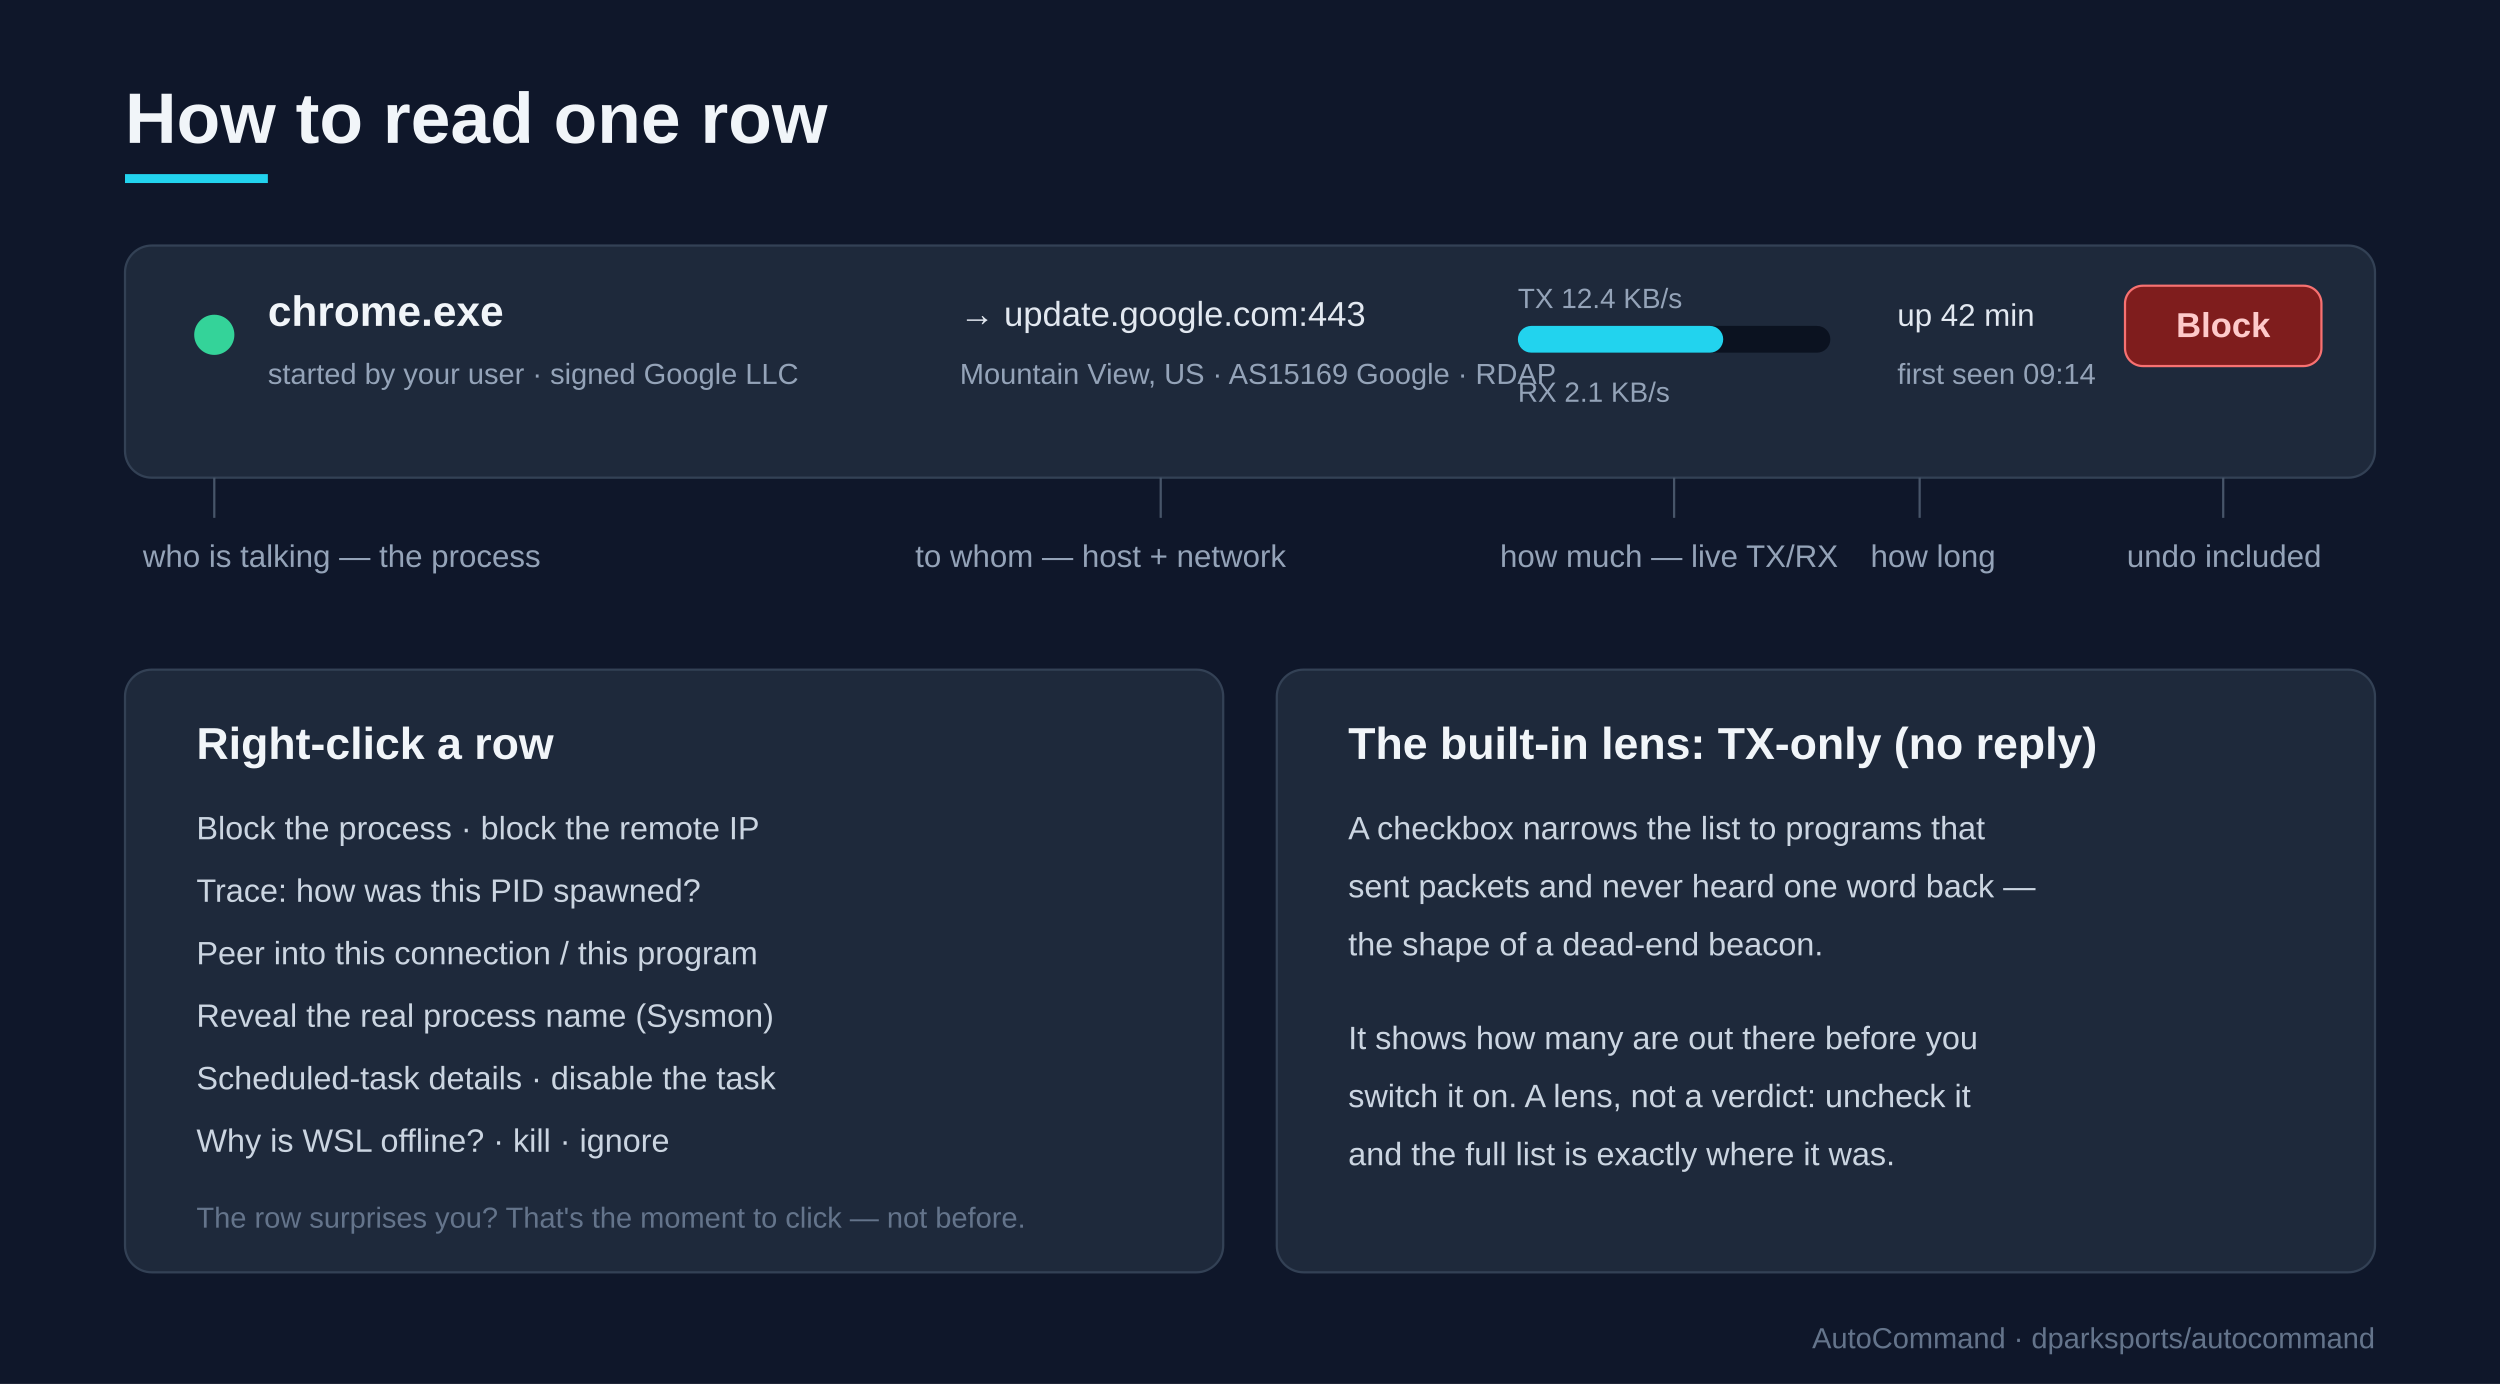
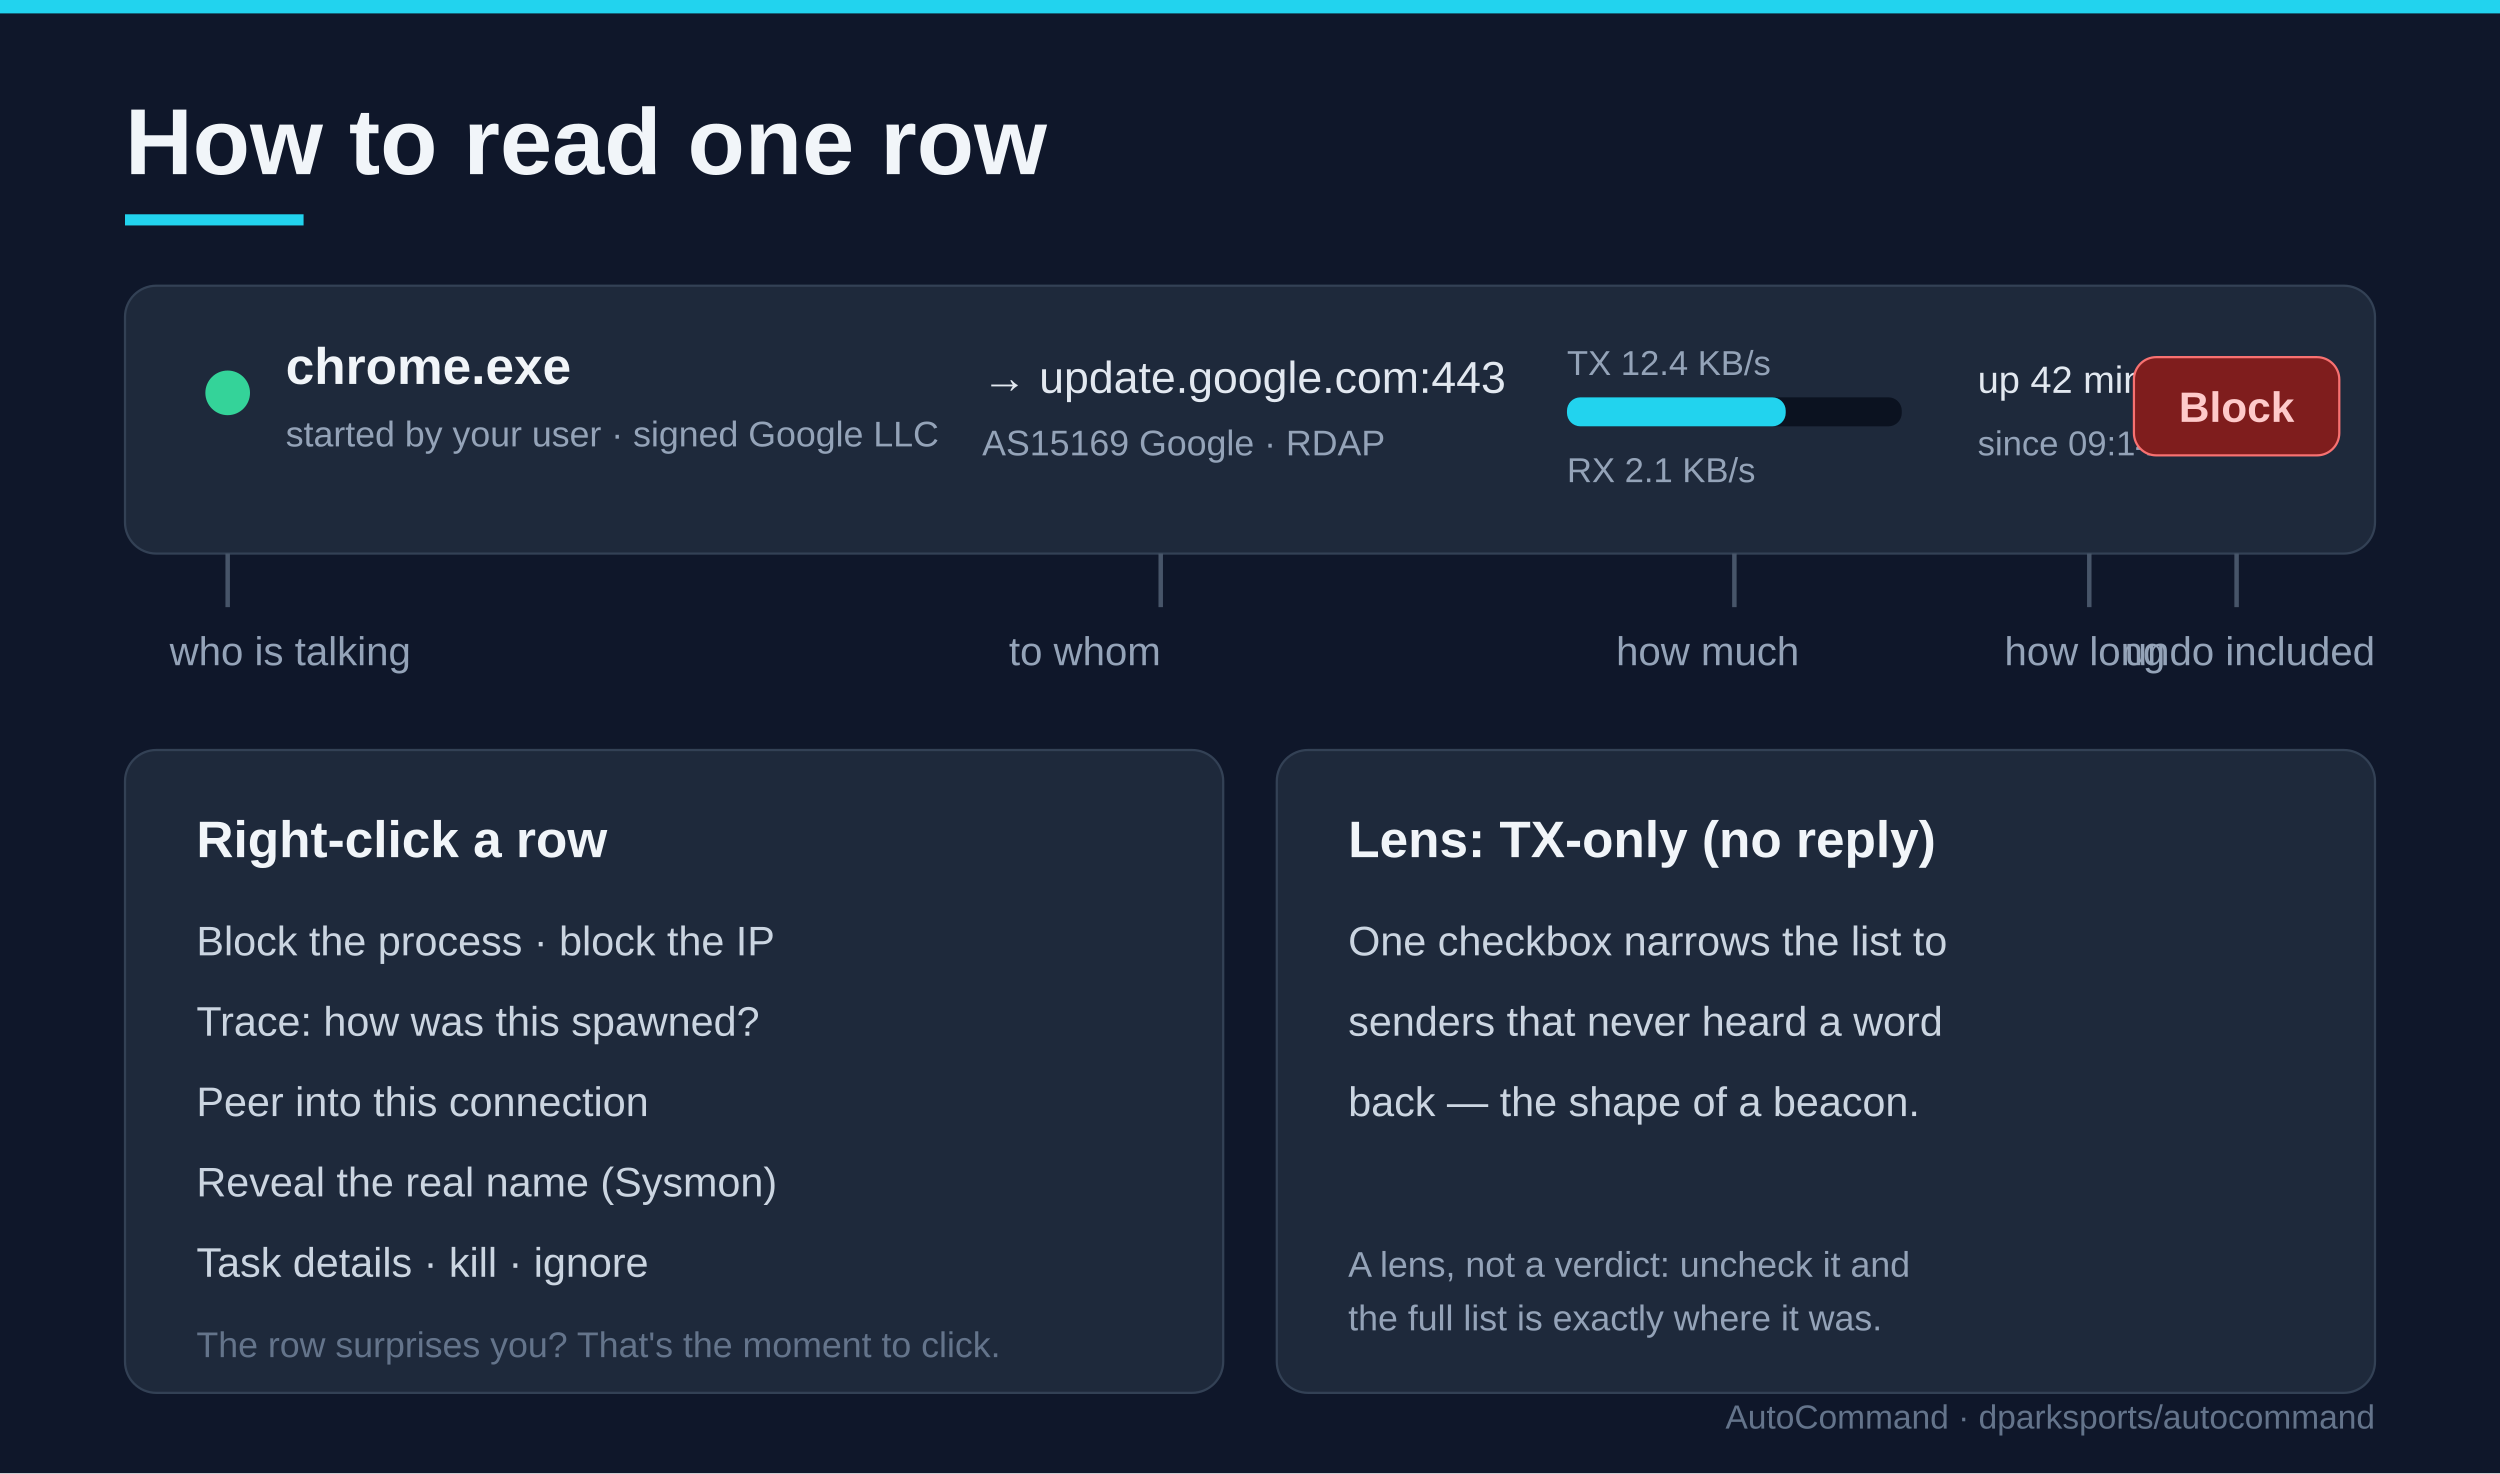
- <svg xmlns="http://www.w3.org/2000/svg" width="1120" height="620" viewBox="0 0 1120 620" role="img" aria-label="How to read one connection row, the right-click menu, and the TX-only lens">
-   <rect width="1120" height="620" fill="#0f172a" />
+ <svg xmlns="http://www.w3.org/2000/svg" width="1120" height="660" viewBox="0 0 1120 660" role="img" aria-label="How to read one connection row: who, to whom, how much, how long, and a Block button with undo">
+   <rect width="1120" height="660" fill="#0f172a" />
+   <rect width="1120" height="6" fill="#22d3ee" />
  <g font-family="Segoe UI, Arial, sans-serif">
-     <text x="56" y="64" font-size="32" font-weight="700" fill="#f1f5f9">How to read one row</text>
-     <rect x="56" y="78" width="64" height="4" fill="#22d3ee" />
-     <rect x="56" y="110" width="1008" height="104" rx="12" fill="#1e293b" stroke="#334155" />
-     <circle cx="96" cy="150" r="9" fill="#34d399" />
-     <text x="120" y="146" font-size="19" font-weight="600" fill="#f1f5f9">chrome.exe</text>
-     <text x="120" y="172" font-size="13" fill="#94a3b8">started by your user · signed Google LLC</text>
-     <text x="430" y="146" font-size="15.5" fill="#e2e8f0">→ update.google.com:443</text>
-     <text x="430" y="172" font-size="13" fill="#94a3b8">Mountain View, US · AS15169 Google · RDAP</text>
-     <text x="680" y="138" font-size="12.5" fill="#94a3b8">TX 12.4 KB/s</text>
-     <rect x="680" y="146" width="140" height="12" rx="6" fill="#0b1220" />
-     <rect x="680" y="146" width="92" height="12" rx="6" fill="#22d3ee" />
-     <text x="680" y="180" font-size="12.5" fill="#94a3b8">RX 2.1 KB/s</text>
-     <text x="850" y="146" font-size="14" fill="#e2e8f0">up 42 min</text>
-     <text x="850" y="172" font-size="13" fill="#94a3b8">first seen 09:14</text>
-     <rect x="952" y="128" width="88" height="36" rx="8" fill="#7f1d1d" stroke="#f87171" />
-     <text x="996" y="151" font-size="15.5" font-weight="600" fill="#fecaca" text-anchor="middle">Block</text>
-     <g stroke="#475569">
-       <line x1="96" y1="214" x2="96" y2="232" />
-       <line x1="520" y1="214" x2="520" y2="232" />
-       <line x1="750" y1="214" x2="750" y2="232" />
-       <line x1="860" y1="214" x2="860" y2="232" />
-       <line x1="996" y1="214" x2="996" y2="232" />
+     <text x="56" y="78" font-size="42" font-weight="700" fill="#f1f5f9">How to read one row</text>
+     <rect x="56" y="96" width="80" height="5" fill="#22d3ee" />
+     <rect x="56" y="128" width="1008" height="120" rx="14" fill="#1e293b" stroke="#334155" />
+     <circle cx="102" cy="176" r="10" fill="#34d399" />
+     <text x="128" y="172" font-size="23" font-weight="600" fill="#f1f5f9">chrome.exe</text>
+     <text x="128" y="200" font-size="16" fill="#94a3b8">started by your user · signed Google LLC</text>
+     <text x="440" y="176" font-size="20" fill="#e2e8f0">→ update.google.com:443</text>
+     <text x="440" y="204" font-size="16" fill="#94a3b8">AS15169 Google · RDAP</text>
+     <text x="702" y="168" font-size="15.5" fill="#94a3b8">TX 12.4 KB/s</text>
+     <rect x="702" y="178" width="150" height="13" rx="6" fill="#0b1220" />
+     <rect x="702" y="178" width="98" height="13" rx="6" fill="#22d3ee" />
+     <text x="702" y="216" font-size="15.5" fill="#94a3b8">RX 2.1 KB/s</text>
+     <text x="886" y="176" font-size="17" fill="#e2e8f0">up 42 min</text>
+     <text x="886" y="204" font-size="15.5" fill="#94a3b8">since 09:14</text>
+     <rect x="956" y="160" width="92" height="44" rx="10" fill="#7f1d1d" stroke="#f87171" />
+     <text x="1002" y="189" font-size="19" font-weight="600" fill="#fecaca" text-anchor="middle">Block</text>
+     <g stroke="#475569" stroke-width="2">
+       <line x1="102" y1="248" x2="102" y2="272" />
+       <line x1="520" y1="248" x2="520" y2="272" />
+       <line x1="777" y1="248" x2="777" y2="272" />
+       <line x1="936" y1="248" x2="936" y2="272" />
+       <line x1="1002" y1="248" x2="1002" y2="272" />
    </g>
-     <g font-size="14" fill="#94a3b8">
-       <text x="64" y="254">who is talking — the process</text>
-       <text x="410" y="254">to whom — host + network</text>
-       <text x="672" y="254">how much — live TX/RX</text>
-       <text x="838" y="254">how long</text>
-       <text x="1040" y="254" text-anchor="end">undo included</text>
+     <g font-size="18" fill="#94a3b8">
+       <text x="76" y="298">who is talking</text>
+       <text x="452" y="298">to whom</text>
+       <text x="724" y="298">how much</text>
+       <text x="898" y="298">how long</text>
+       <text x="1064" y="298" text-anchor="end">undo included</text>
    </g>
-     <rect x="56" y="300" width="492" height="270" rx="12" fill="#1e293b" stroke="#334155" />
-     <text x="88" y="340" font-size="20" font-weight="700" fill="#f1f5f9">Right-click a row</text>
-     <g font-size="14.5" fill="#cbd5e1">
-       <text x="88" y="376">Block the process · block the remote IP</text>
-       <text x="88" y="404">Trace: how was this PID spawned?</text>
-       <text x="88" y="432">Peer into this connection / this program</text>
-       <text x="88" y="460">Reveal the real process name (Sysmon)</text>
-       <text x="88" y="488">Scheduled-task details · disable the task</text>
-       <text x="88" y="516">Why is WSL offline? · kill · ignore</text>
+     <rect x="56" y="336" width="492" height="288" rx="14" fill="#1e293b" stroke="#334155" />
+     <text x="88" y="384" font-size="23" font-weight="700" fill="#f1f5f9">Right-click a row</text>
+     <g font-size="18.5" fill="#cbd5e1">
+       <text x="88" y="428">Block the process · block the IP</text>
+       <text x="88" y="464">Trace: how was this spawned?</text>
+       <text x="88" y="500">Peer into this connection</text>
+       <text x="88" y="536">Reveal the real name (Sysmon)</text>
+       <text x="88" y="572">Task details · kill · ignore</text>
    </g>
-     <text x="88" y="550" font-size="13" fill="#64748b">The row surprises you? That's the moment to click — not before.</text>
-     <rect x="572" y="300" width="492" height="270" rx="12" fill="#1e293b" stroke="#334155" />
-     <text x="604" y="340" font-size="20" font-weight="700" fill="#f1f5f9">The built-in lens: TX-only (no reply)</text>
-     <g font-size="14.5" fill="#cbd5e1">
-       <text x="604" y="376">A checkbox narrows the list to programs that</text>
-       <text x="604" y="402">sent packets and never heard one word back —</text>
-       <text x="604" y="428">the shape of a dead-end beacon.</text>
-       <text x="604" y="470">It shows how many are out there before you</text>
-       <text x="604" y="496">switch it on. A lens, not a verdict: uncheck it</text>
-       <text x="604" y="522">and the full list is exactly where it was.</text>
+     <text x="88" y="608" font-size="16" fill="#64748b">The row surprises you? That's the moment to click.</text>
+     <rect x="572" y="336" width="492" height="288" rx="14" fill="#1e293b" stroke="#334155" />
+     <text x="604" y="384" font-size="23" font-weight="700" fill="#f1f5f9">Lens: TX-only (no reply)</text>
+     <g font-size="18.5" fill="#cbd5e1">
+       <text x="604" y="428">One checkbox narrows the list to</text>
+       <text x="604" y="464">senders that never heard a word</text>
+       <text x="604" y="500">back — the shape of a beacon.</text>
    </g>
-     <text x="1064" y="604" font-size="13" fill="#64748b" text-anchor="end">AutoCommand · dparksports/autocommand</text>
+     <text x="604" y="572" font-size="16" fill="#94a3b8">A lens, not a verdict: uncheck it and</text>
+     <text x="604" y="596" font-size="16" fill="#94a3b8">the full list is exactly where it was.</text>
+     <text x="1064" y="640" font-size="15" fill="#64748b" text-anchor="end">AutoCommand · dparksports/autocommand</text>
  </g>
</svg>
